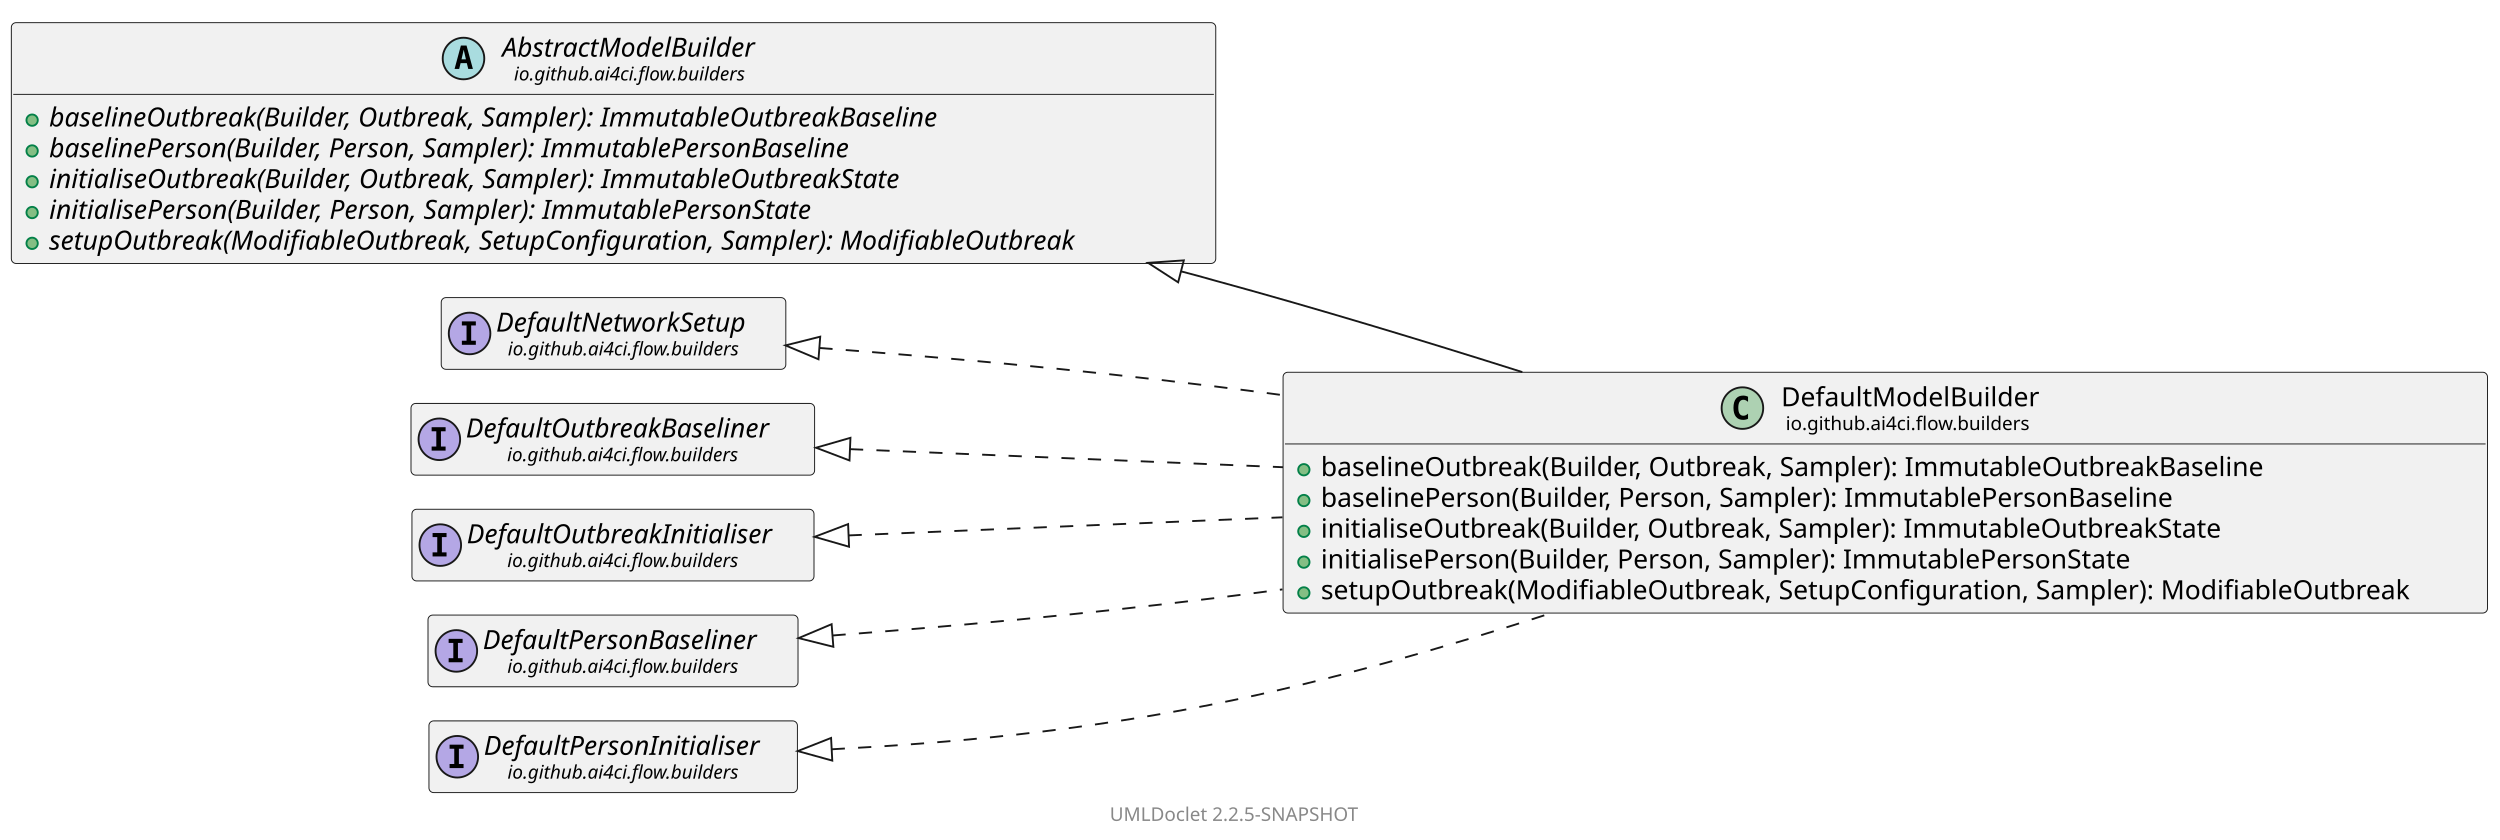
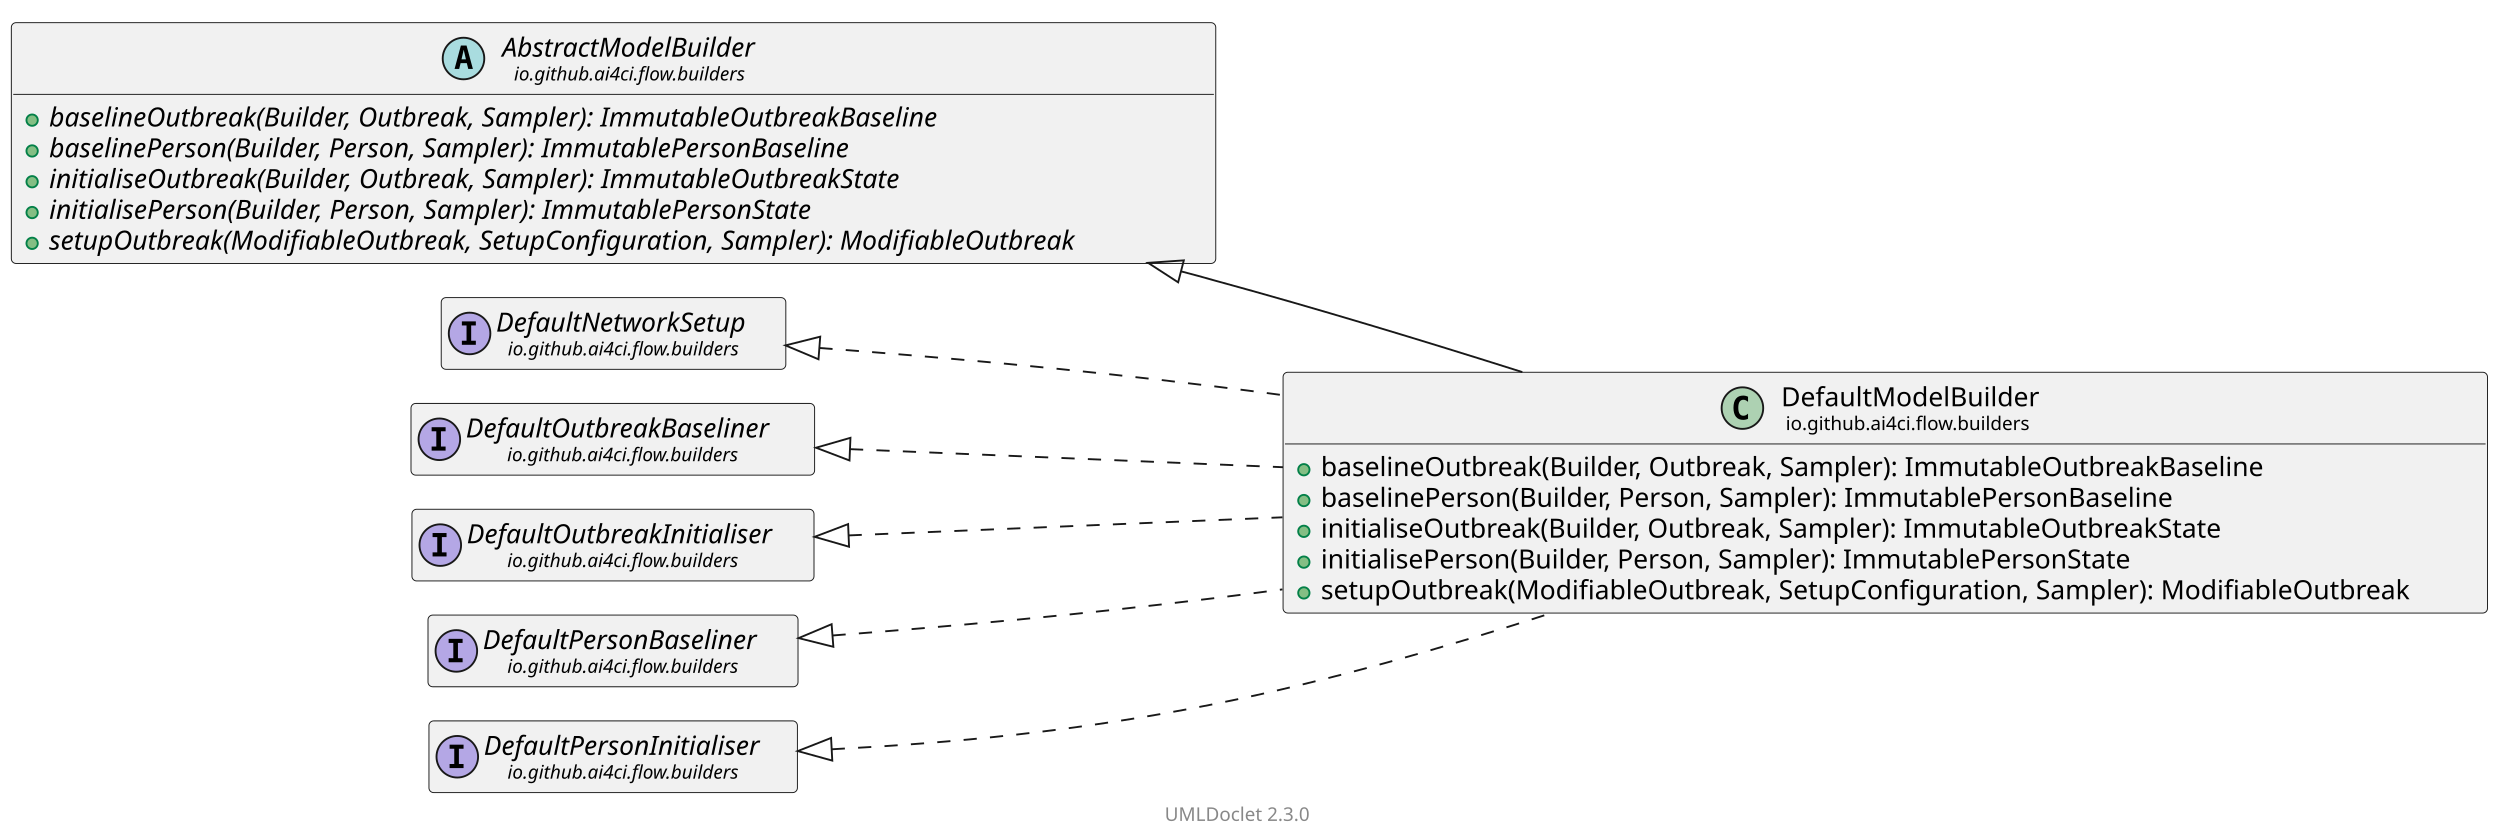
<svg xmlns="http://www.w3.org/2000/svg" xmlns:xlink="http://www.w3.org/1999/xlink" contentStyleType="text/css" data-diagram-type="CLASS" height="444px" preserveAspectRatio="none" style="width:1323px;height:444px;background:#FFFFFF;" version="1.1" viewBox="0 0 1323 444" width="1323px" zoomAndPan="magnify">
  <defs />
  <g>
    <g class="entity" data-qualified-name="io.github.ai4ci.flow.builders.DefaultModelBuilder" data-source-line="14" id="ent0002">
      <a href="DefaultModelBuilder.html" target="_top" title="DefaultModelBuilder.html" xlink:actuate="onRequest" xlink:href="DefaultModelBuilder.html" xlink:show="new" xlink:title="DefaultModelBuilder.html" xlink:type="simple">
        <rect fill="#F1F1F1" height="127.422" rx="2.5" ry="2.5" style="stroke:#181818;stroke-width:0.5;" width="637.379" x="679" y="197" />
        <ellipse cx="922.089" cy="215.969" fill="#ADD1B2" rx="11" ry="11" style="stroke:#181818;stroke-width:1;" />
        <path d="M925.058,221.609 Q924.48,221.906 923.839,222.047 Q923.199,222.203 922.496,222.203 Q919.996,222.203 918.668,220.562 Q917.355,218.906 917.355,215.781 Q917.355,212.656 918.668,211 Q919.996,209.344 922.496,209.344 Q923.199,209.344 923.839,209.5 Q924.496,209.656 925.058,209.953 L925.058,212.672 Q924.433,212.094 923.839,211.828 Q923.246,211.547 922.621,211.547 Q921.277,211.547 920.589,212.625 Q919.902,213.688 919.902,215.781 Q919.902,217.875 920.589,218.953 Q921.277,220.016 922.621,220.016 Q923.246,220.016 923.839,219.75 Q924.433,219.469 925.058,218.891 L925.058,221.609 Z " fill="#000000" />
        <text fill="#000000" font-family="sans-serif" font-size="14" lengthAdjust="spacing" textLength="142.7" x="942.589" y="214.995">DefaultModelBuilder</text>
        <text fill="#000000" font-family="sans-serif" font-size="10" lengthAdjust="spacing" textLength="137.886" x="944.997" y="227.579">io.github.ai4ci.flow.builders</text>
        <line style="stroke:#181818;stroke-width:0.5;" x1="680" x2="1315.379" y1="234.938" y2="234.938" />
      </a>
      <g data-visibility-modifier="PUBLIC_METHOD">
        <a href="DefaultModelBuilder.html" target="_top" title="DefaultModelBuilder.html" xlink:actuate="onRequest" xlink:href="DefaultModelBuilder.html" xlink:show="new" xlink:title="DefaultModelBuilder.html" xlink:type="simple">
          <ellipse cx="690" cy="248.586" fill="#84BE84" rx="3" ry="3" style="stroke:#038048;stroke-width:1;" />
        </a>
      </g>
      <a href="DefaultModelBuilder.html" target="_top" title="DefaultModelBuilder.html" xlink:actuate="onRequest" xlink:href="DefaultModelBuilder.html" xlink:show="new" xlink:title="DefaultModelBuilder.html" xlink:type="simple">
        <text fill="#000000" font-family="sans-serif" font-size="14" lengthAdjust="spacing" textLength="535.356" x="699" y="251.933">baselineOutbreak(Builder, Outbreak, Sampler): ImmutableOutbreakBaseline</text>
      </a>
      <g data-visibility-modifier="PUBLIC_METHOD">
        <a href="DefaultModelBuilder.html" target="_top" title="DefaultModelBuilder.html" xlink:actuate="onRequest" xlink:href="DefaultModelBuilder.html" xlink:show="new" xlink:title="DefaultModelBuilder.html" xlink:type="simple">
          <ellipse cx="690" cy="264.883" fill="#84BE84" rx="3" ry="3" style="stroke:#038048;stroke-width:1;" />
        </a>
      </g>
      <a href="DefaultModelBuilder.html" target="_top" title="DefaultModelBuilder.html" xlink:actuate="onRequest" xlink:href="DefaultModelBuilder.html" xlink:show="new" xlink:title="DefaultModelBuilder.html" xlink:type="simple">
        <text fill="#000000" font-family="sans-serif" font-size="14" lengthAdjust="spacing" textLength="482.016" x="699" y="268.229">baselinePerson(Builder, Person, Sampler): ImmutablePersonBaseline</text>
      </a>
      <g data-visibility-modifier="PUBLIC_METHOD">
        <a href="DefaultModelBuilder.html" target="_top" title="DefaultModelBuilder.html" xlink:actuate="onRequest" xlink:href="DefaultModelBuilder.html" xlink:show="new" xlink:title="DefaultModelBuilder.html" xlink:type="simple">
          <ellipse cx="690" cy="281.18" fill="#84BE84" rx="3" ry="3" style="stroke:#038048;stroke-width:1;" />
        </a>
      </g>
      <a href="DefaultModelBuilder.html" target="_top" title="DefaultModelBuilder.html" xlink:actuate="onRequest" xlink:href="DefaultModelBuilder.html" xlink:show="new" xlink:title="DefaultModelBuilder.html" xlink:type="simple">
        <text fill="#000000" font-family="sans-serif" font-size="14" lengthAdjust="spacing" textLength="512.716" x="699" y="284.526">initialiseOutbreak(Builder, Outbreak, Sampler): ImmutableOutbreakState</text>
      </a>
      <g data-visibility-modifier="PUBLIC_METHOD">
        <a href="DefaultModelBuilder.html" target="_top" title="DefaultModelBuilder.html" xlink:actuate="onRequest" xlink:href="DefaultModelBuilder.html" xlink:show="new" xlink:title="DefaultModelBuilder.html" xlink:type="simple">
          <ellipse cx="690" cy="297.477" fill="#84BE84" rx="3" ry="3" style="stroke:#038048;stroke-width:1;" />
        </a>
      </g>
      <a href="DefaultModelBuilder.html" target="_top" title="DefaultModelBuilder.html" xlink:actuate="onRequest" xlink:href="DefaultModelBuilder.html" xlink:show="new" xlink:title="DefaultModelBuilder.html" xlink:type="simple">
        <text fill="#000000" font-family="sans-serif" font-size="14" lengthAdjust="spacing" textLength="459.375" x="699" y="300.823">initialisePerson(Builder, Person, Sampler): ImmutablePersonState</text>
      </a>
      <g data-visibility-modifier="PUBLIC_METHOD">
        <a href="DefaultModelBuilder.html" target="_top" title="DefaultModelBuilder.html" xlink:actuate="onRequest" xlink:href="DefaultModelBuilder.html" xlink:show="new" xlink:title="DefaultModelBuilder.html" xlink:type="simple">
          <ellipse cx="690" cy="313.773" fill="#84BE84" rx="3" ry="3" style="stroke:#038048;stroke-width:1;" />
        </a>
      </g>
      <a href="DefaultModelBuilder.html" target="_top" title="DefaultModelBuilder.html" xlink:actuate="onRequest" xlink:href="DefaultModelBuilder.html" xlink:show="new" xlink:title="DefaultModelBuilder.html" xlink:type="simple">
        <text fill="#000000" font-family="sans-serif" font-size="14" lengthAdjust="spacing" textLength="611.379" x="699" y="317.12">setupOutbreak(ModifiableOutbreak, SetupConfiguration, Sampler): ModifiableOutbreak</text>
      </a>
    </g>
    <g class="entity" data-qualified-name="io.github.ai4ci.flow.builders.AbstractModelBuilder" data-source-line="22" id="ent0003">
      <a href="AbstractModelBuilder.html" target="_top" title="AbstractModelBuilder.html" xlink:actuate="onRequest" xlink:href="AbstractModelBuilder.html" xlink:show="new" xlink:title="AbstractModelBuilder.html" xlink:type="simple">
        <rect fill="#F1F1F1" height="127.422" rx="2.5" ry="2.5" style="stroke:#181818;stroke-width:0.5;" width="637.379" x="6" y="12" />
        <ellipse cx="245.282" cy="30.969" fill="#A9DCDF" rx="11" ry="11" style="stroke:#181818;stroke-width:1;" />
        <path d="M245.391,26.312 L244.235,31.391 L246.563,31.391 L245.391,26.312 Z M243.907,24.078 L246.891,24.078 L250.25,36.469 L247.797,36.469 L247.032,33.406 L243.75,33.406 L243,36.469 L240.563,36.469 L243.907,24.078 Z " fill="#000000" />
        <text fill="#000000" font-family="sans-serif" font-size="14" font-style="italic" lengthAdjust="spacing" textLength="150.315" x="265.782" y="29.995">AbstractModelBuilder</text>
        <text fill="#000000" font-family="sans-serif" font-size="10" font-style="italic" lengthAdjust="spacing" textLength="137.886" x="271.997" y="42.579">io.github.ai4ci.flow.builders</text>
        <line style="stroke:#181818;stroke-width:0.5;" x1="7" x2="642.379" y1="49.938" y2="49.938" />
      </a>
      <g data-visibility-modifier="PUBLIC_METHOD">
        <a href="AbstractModelBuilder.html" target="_top" title="AbstractModelBuilder.html" xlink:actuate="onRequest" xlink:href="AbstractModelBuilder.html" xlink:show="new" xlink:title="AbstractModelBuilder.html" xlink:type="simple">
          <ellipse cx="17" cy="63.586" fill="#84BE84" rx="3" ry="3" style="stroke:#038048;stroke-width:1;" />
        </a>
      </g>
      <a href="AbstractModelBuilder.html" target="_top" title="AbstractModelBuilder.html" xlink:actuate="onRequest" xlink:href="AbstractModelBuilder.html" xlink:show="new" xlink:title="AbstractModelBuilder.html" xlink:type="simple">
        <text fill="#000000" font-family="sans-serif" font-size="14" font-style="italic" lengthAdjust="spacing" textLength="535.356" x="26" y="66.933">baselineOutbreak(Builder, Outbreak, Sampler): ImmutableOutbreakBaseline</text>
      </a>
      <g data-visibility-modifier="PUBLIC_METHOD">
        <a href="AbstractModelBuilder.html" target="_top" title="AbstractModelBuilder.html" xlink:actuate="onRequest" xlink:href="AbstractModelBuilder.html" xlink:show="new" xlink:title="AbstractModelBuilder.html" xlink:type="simple">
          <ellipse cx="17" cy="79.883" fill="#84BE84" rx="3" ry="3" style="stroke:#038048;stroke-width:1;" />
        </a>
      </g>
      <a href="AbstractModelBuilder.html" target="_top" title="AbstractModelBuilder.html" xlink:actuate="onRequest" xlink:href="AbstractModelBuilder.html" xlink:show="new" xlink:title="AbstractModelBuilder.html" xlink:type="simple">
        <text fill="#000000" font-family="sans-serif" font-size="14" font-style="italic" lengthAdjust="spacing" textLength="482.016" x="26" y="83.23">baselinePerson(Builder, Person, Sampler): ImmutablePersonBaseline</text>
      </a>
      <g data-visibility-modifier="PUBLIC_METHOD">
        <a href="AbstractModelBuilder.html" target="_top" title="AbstractModelBuilder.html" xlink:actuate="onRequest" xlink:href="AbstractModelBuilder.html" xlink:show="new" xlink:title="AbstractModelBuilder.html" xlink:type="simple">
          <ellipse cx="17" cy="96.18" fill="#84BE84" rx="3" ry="3" style="stroke:#038048;stroke-width:1;" />
        </a>
      </g>
      <a href="AbstractModelBuilder.html" target="_top" title="AbstractModelBuilder.html" xlink:actuate="onRequest" xlink:href="AbstractModelBuilder.html" xlink:show="new" xlink:title="AbstractModelBuilder.html" xlink:type="simple">
        <text fill="#000000" font-family="sans-serif" font-size="14" font-style="italic" lengthAdjust="spacing" textLength="512.716" x="26" y="99.526">initialiseOutbreak(Builder, Outbreak, Sampler): ImmutableOutbreakState</text>
      </a>
      <g data-visibility-modifier="PUBLIC_METHOD">
        <a href="AbstractModelBuilder.html" target="_top" title="AbstractModelBuilder.html" xlink:actuate="onRequest" xlink:href="AbstractModelBuilder.html" xlink:show="new" xlink:title="AbstractModelBuilder.html" xlink:type="simple">
          <ellipse cx="17" cy="112.477" fill="#84BE84" rx="3" ry="3" style="stroke:#038048;stroke-width:1;" />
        </a>
      </g>
      <a href="AbstractModelBuilder.html" target="_top" title="AbstractModelBuilder.html" xlink:actuate="onRequest" xlink:href="AbstractModelBuilder.html" xlink:show="new" xlink:title="AbstractModelBuilder.html" xlink:type="simple">
        <text fill="#000000" font-family="sans-serif" font-size="14" font-style="italic" lengthAdjust="spacing" textLength="459.375" x="26" y="115.823">initialisePerson(Builder, Person, Sampler): ImmutablePersonState</text>
      </a>
      <g data-visibility-modifier="PUBLIC_METHOD">
        <a href="AbstractModelBuilder.html" target="_top" title="AbstractModelBuilder.html" xlink:actuate="onRequest" xlink:href="AbstractModelBuilder.html" xlink:show="new" xlink:title="AbstractModelBuilder.html" xlink:type="simple">
          <ellipse cx="17" cy="128.773" fill="#84BE84" rx="3" ry="3" style="stroke:#038048;stroke-width:1;" />
        </a>
      </g>
      <a href="AbstractModelBuilder.html" target="_top" title="AbstractModelBuilder.html" xlink:actuate="onRequest" xlink:href="AbstractModelBuilder.html" xlink:show="new" xlink:title="AbstractModelBuilder.html" xlink:type="simple">
        <text fill="#000000" font-family="sans-serif" font-size="14" font-style="italic" lengthAdjust="spacing" textLength="611.379" x="26" y="132.12">setupOutbreak(ModifiableOutbreak, SetupConfiguration, Sampler): ModifiableOutbreak</text>
      </a>
    </g>
    <g class="entity" data-qualified-name="io.github.ai4ci.flow.builders.DefaultNetworkSetup" data-source-line="29" id="ent0004">
      <a href="DefaultNetworkSetup.html" target="_top" title="DefaultNetworkSetup.html" xlink:actuate="onRequest" xlink:href="DefaultNetworkSetup.html" xlink:show="new" xlink:title="DefaultNetworkSetup.html" xlink:type="simple">
        <rect fill="#F1F1F1" height="37.938" rx="2.5" ry="2.5" style="stroke:#181818;stroke-width:0.5;" width="182.356" x="233.5" y="157.5" />
        <ellipse cx="248.5" cy="176.469" fill="#B4A7E5" rx="11" ry="11" style="stroke:#181818;stroke-width:1;" />
        <path d="M244.422,172.234 L244.422,170.078 L251.812,170.078 L251.812,172.234 L249.344,172.234 L249.344,180.312 L251.812,180.312 L251.812,182.469 L244.422,182.469 L244.422,180.312 L246.891,180.312 L246.891,172.234 L244.422,172.234 Z " fill="#000000" />
        <text fill="#000000" font-family="sans-serif" font-size="14" font-style="italic" lengthAdjust="spacing" textLength="150.356" x="262.5" y="175.495">DefaultNetworkSetup</text>
        <text fill="#000000" font-family="sans-serif" font-size="10" font-style="italic" lengthAdjust="spacing" textLength="137.886" x="268.735" y="188.079">io.github.ai4ci.flow.builders</text>
      </a>
    </g>
    <g class="entity" data-qualified-name="io.github.ai4ci.flow.builders.DefaultOutbreakBaseliner" data-source-line="30" id="ent0005">
      <a href="DefaultOutbreakBaseliner.html" target="_top" title="DefaultOutbreakBaseliner.html" xlink:actuate="onRequest" xlink:href="DefaultOutbreakBaseliner.html" xlink:show="new" xlink:title="DefaultOutbreakBaseliner.html" xlink:type="simple">
        <rect fill="#F1F1F1" height="37.938" rx="2.5" ry="2.5" style="stroke:#181818;stroke-width:0.5;" width="213.59" x="217.5" y="213.5" />
        <ellipse cx="232.5" cy="232.469" fill="#B4A7E5" rx="11" ry="11" style="stroke:#181818;stroke-width:1;" />
        <path d="M228.422,228.234 L228.422,226.078 L235.812,226.078 L235.812,228.234 L233.344,228.234 L233.344,236.312 L235.812,236.312 L235.812,238.469 L228.422,238.469 L228.422,236.312 L230.891,236.312 L230.891,228.234 L228.422,228.234 Z " fill="#000000" />
        <text fill="#000000" font-family="sans-serif" font-size="14" font-style="italic" lengthAdjust="spacing" textLength="181.59" x="246.5" y="231.495">DefaultOutbreakBaseliner</text>
        <text fill="#000000" font-family="sans-serif" font-size="10" font-style="italic" lengthAdjust="spacing" textLength="137.886" x="268.352" y="244.079">io.github.ai4ci.flow.builders</text>
      </a>
    </g>
    <g class="entity" data-qualified-name="io.github.ai4ci.flow.builders.DefaultOutbreakInitialiser" data-source-line="31" id="ent0006">
      <a href="DefaultOutbreakInitialiser.html" target="_top" title="DefaultOutbreakInitialiser.html" xlink:actuate="onRequest" xlink:href="DefaultOutbreakInitialiser.html" xlink:show="new" xlink:title="DefaultOutbreakInitialiser.html" xlink:type="simple">
        <rect fill="#F1F1F1" height="37.938" rx="2.5" ry="2.5" style="stroke:#181818;stroke-width:0.5;" width="212.769" x="218" y="269.5" />
        <ellipse cx="233" cy="288.469" fill="#B4A7E5" rx="11" ry="11" style="stroke:#181818;stroke-width:1;" />
        <path d="M228.922,284.234 L228.922,282.078 L236.312,282.078 L236.312,284.234 L233.844,284.234 L233.844,292.312 L236.312,292.312 L236.312,294.469 L228.922,294.469 L228.922,292.312 L231.391,292.312 L231.391,284.234 L228.922,284.234 Z " fill="#000000" />
        <text fill="#000000" font-family="sans-serif" font-size="14" font-style="italic" lengthAdjust="spacing" textLength="180.769" x="247" y="287.495">DefaultOutbreakInitialiser</text>
        <text fill="#000000" font-family="sans-serif" font-size="10" font-style="italic" lengthAdjust="spacing" textLength="137.886" x="268.442" y="300.079">io.github.ai4ci.flow.builders</text>
      </a>
    </g>
    <g class="entity" data-qualified-name="io.github.ai4ci.flow.builders.DefaultPersonBaseliner" data-source-line="32" id="ent0007">
      <a href="DefaultPersonBaseliner.html" target="_top" title="DefaultPersonBaseliner.html" xlink:actuate="onRequest" xlink:href="DefaultPersonBaseliner.html" xlink:show="new" xlink:title="DefaultPersonBaseliner.html" xlink:type="simple">
        <rect fill="#F1F1F1" height="37.938" rx="2.5" ry="2.5" style="stroke:#181818;stroke-width:0.5;" width="195.81" x="226.5" y="325.5" />
        <ellipse cx="241.5" cy="344.469" fill="#B4A7E5" rx="11" ry="11" style="stroke:#181818;stroke-width:1;" />
        <path d="M237.422,340.234 L237.422,338.078 L244.812,338.078 L244.812,340.234 L242.344,340.234 L242.344,348.312 L244.812,348.312 L244.812,350.469 L237.422,350.469 L237.422,348.312 L239.891,348.312 L239.891,340.234 L237.422,340.234 Z " fill="#000000" />
        <text fill="#000000" font-family="sans-serif" font-size="14" font-style="italic" lengthAdjust="spacing" textLength="163.81" x="255.5" y="343.495">DefaultPersonBaseliner</text>
        <text fill="#000000" font-family="sans-serif" font-size="10" font-style="italic" lengthAdjust="spacing" textLength="137.886" x="268.462" y="356.079">io.github.ai4ci.flow.builders</text>
      </a>
    </g>
    <g class="entity" data-qualified-name="io.github.ai4ci.flow.builders.DefaultPersonInitialiser" data-source-line="33" id="ent0008">
      <a href="DefaultPersonInitialiser.html" target="_top" title="DefaultPersonInitialiser.html" xlink:actuate="onRequest" xlink:href="DefaultPersonInitialiser.html" xlink:show="new" xlink:title="DefaultPersonInitialiser.html" xlink:type="simple">
        <rect fill="#F1F1F1" height="37.938" rx="2.5" ry="2.5" style="stroke:#181818;stroke-width:0.5;" width="194.989" x="227" y="381.5" />
        <ellipse cx="242" cy="400.469" fill="#B4A7E5" rx="11" ry="11" style="stroke:#181818;stroke-width:1;" />
        <path d="M237.922,396.234 L237.922,394.078 L245.312,394.078 L245.312,396.234 L242.844,396.234 L242.844,404.312 L245.312,404.312 L245.312,406.469 L237.922,406.469 L237.922,404.312 L240.391,404.312 L240.391,396.234 L237.922,396.234 Z " fill="#000000" />
        <text fill="#000000" font-family="sans-serif" font-size="14" font-style="italic" lengthAdjust="spacing" textLength="162.989" x="256" y="399.495">DefaultPersonInitialiser</text>
        <text fill="#000000" font-family="sans-serif" font-size="10" font-style="italic" lengthAdjust="spacing" textLength="137.886" x="268.552" y="412.079">io.github.ai4ci.flow.builders</text>
      </a>
    </g>
    <g class="link" data-entity-1="ent0003" data-entity-2="ent0002" data-link-type="extension" id="lnk9">
      <polygon fill="none" points="607.551,139.092,623.476,149.407,626.479,137.789,607.551,139.092" style="stroke:#181818;stroke-width:1;" />
      <path d="M624.978,143.598 C636.974,146.699 631.405,145.336 643,148.5 C696.101,162.991 753.164,180.296 805.619,196.918" fill="none" style="stroke:#181818;stroke-width:1;" />
    </g>
    <g class="link" data-entity-1="ent0004" data-entity-2="ent0002" data-link-type="extension" id="lnk10">
      <polygon fill="none" points="415.657,182.782,433.15,190.131,434.06,178.165,415.657,182.782" style="stroke:#181818;stroke-width:1;" />
      <path d="M433.605,184.148 C497.252,188.99 566.523,195.082 643,204.5 C654.717,205.943 666.643,207.48 678.681,209.09" fill="none" style="stroke:#181818;stroke-width:1;stroke-dasharray:7,7;" />
    </g>
    <g class="link" data-entity-1="ent0005" data-entity-2="ent0002" data-link-type="extension" id="lnk11">
      <polygon fill="none" points="431.822,236.937,449.556,243.682,450.056,231.692,431.822,236.937" style="stroke:#181818;stroke-width:1;" />
      <path d="M449.806,237.687 C517.062,240.494 589.871,243.532 678.969,247.25" fill="none" style="stroke:#181818;stroke-width:1;stroke-dasharray:7,7;" />
    </g>
    <g class="link" data-entity-1="ent0006" data-entity-2="ent0002" data-link-type="extension" id="lnk12">
      <polygon fill="none" points="431.082,284.094,449.316,289.339,448.816,277.349,431.082,284.094" style="stroke:#181818;stroke-width:1;" />
      <path d="M449.066,283.344 C516.329,280.537 589.364,277.489 678.704,273.761" fill="none" style="stroke:#181818;stroke-width:1;stroke-dasharray:7,7;" />
    </g>
    <g class="link" data-entity-1="ent0007" data-entity-2="ent0002" data-link-type="extension" id="lnk13">
      <polygon fill="none" points="422.602,337.686,441.01,342.286,440.088,330.321,422.602,337.686" style="stroke:#181818;stroke-width:1;" />
      <path d="M440.549,336.303 C503.5,331.455 569.269,325.58 643,316.5 C654.717,315.057 666.643,313.52 678.681,311.91" fill="none" style="stroke:#181818;stroke-width:1;stroke-dasharray:7,7;" />
    </g>
    <g class="link" data-entity-1="ent0008" data-entity-2="ent0002" data-link-type="extension" id="lnk14">
      <polygon fill="none" points="422.146,397.466,440.436,402.512,439.806,390.529,422.146,397.466" style="stroke:#181818;stroke-width:1;" />
      <path d="M440.121,396.521 C503.435,393.19 569.748,387.15 643,372.5 C702.34,360.632 765.764,342.379 822.271,324.03" fill="none" style="stroke:#181818;stroke-width:1;stroke-dasharray:7,7;" />
    </g>
    <g class="footer" data-source-line="48">
      <text fill="#888888" font-family="sans-serif" font-size="10" lengthAdjust="spacing" textLength="3.179" x="655.911" y="422.782"> </text>
      <a href="https://github.com/talsma-ict/umldoclet" target="_top" title="https://github.com/talsma-ict/umldoclet" xlink:actuate="onRequest" xlink:href="https://github.com/talsma-ict/umldoclet" xlink:show="new" xlink:title="https://github.com/talsma-ict/umldoclet" xlink:type="simple">
-         <text fill="#888888" font-family="sans-serif" font-size="10" lengthAdjust="spacing" textLength="140.464" x="587.268" y="434.423">UMLDoclet 2.2.5-SNAPSHOT</text>
+         <text fill="#888888" font-family="sans-serif" font-size="10" lengthAdjust="spacing" textLength="82.31" x="616.345" y="434.423">UMLDoclet 2.3.0</text>
      </a>
    </g>
  </g>
</svg>
